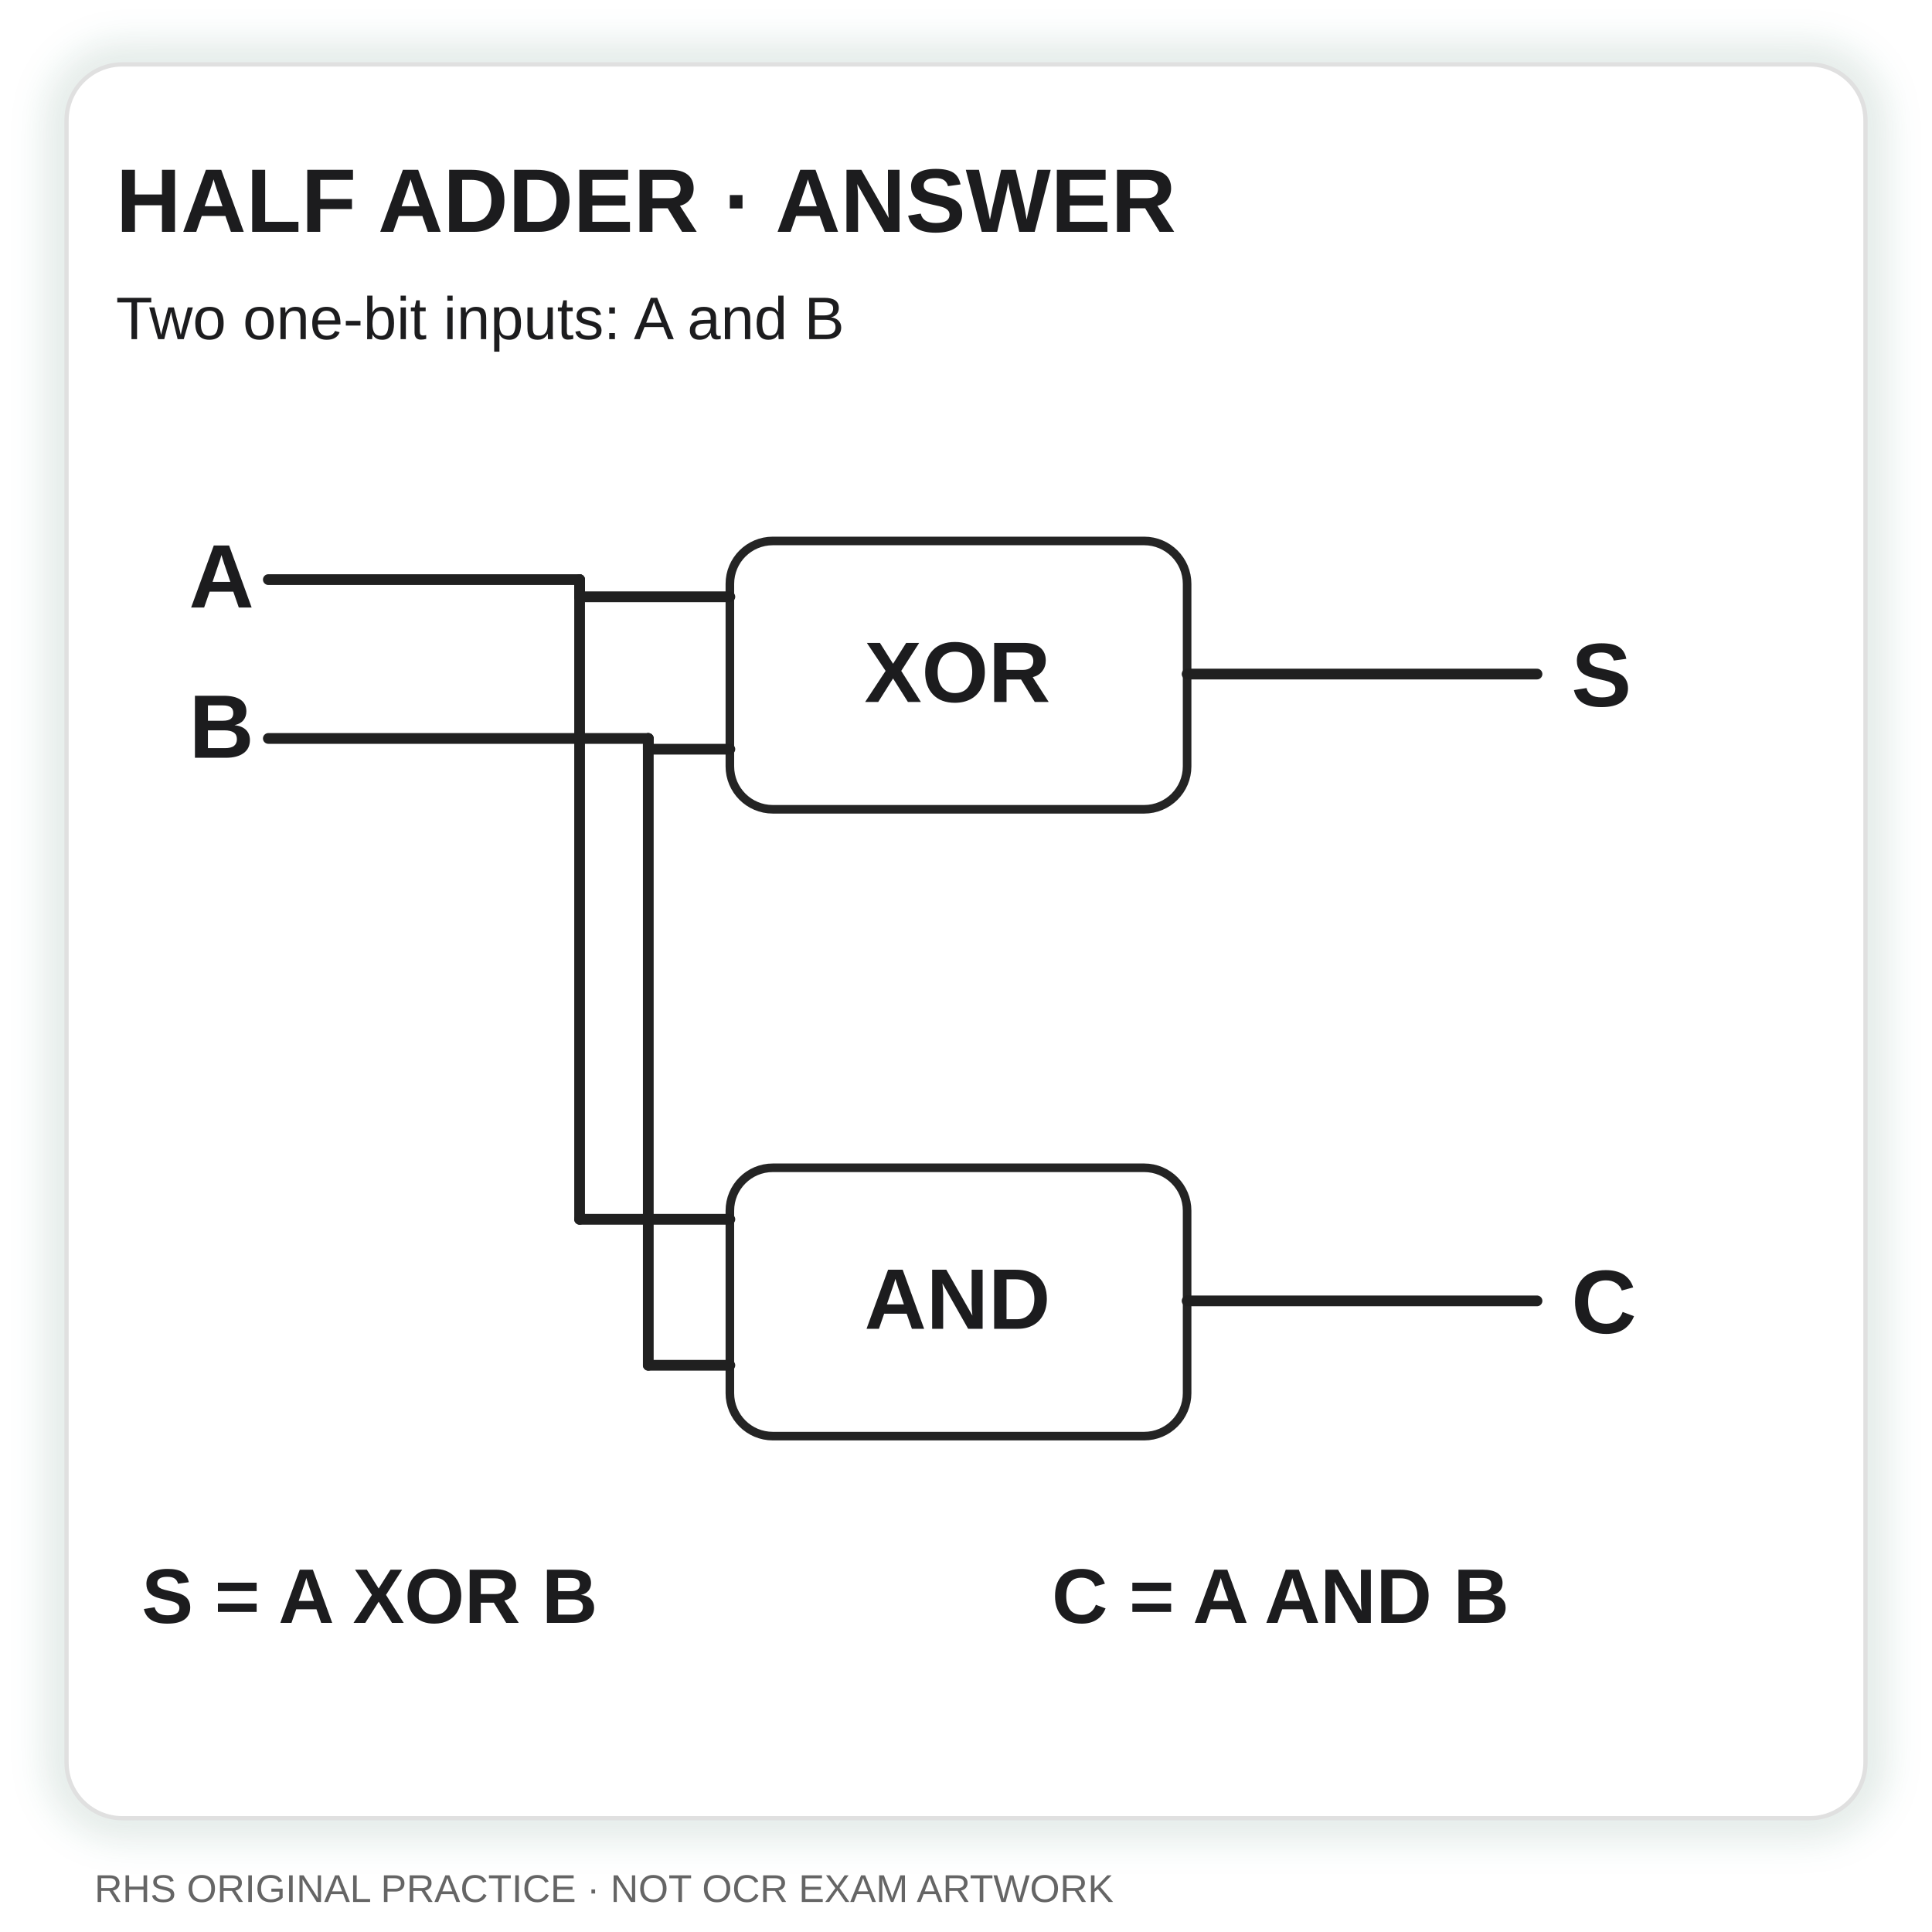
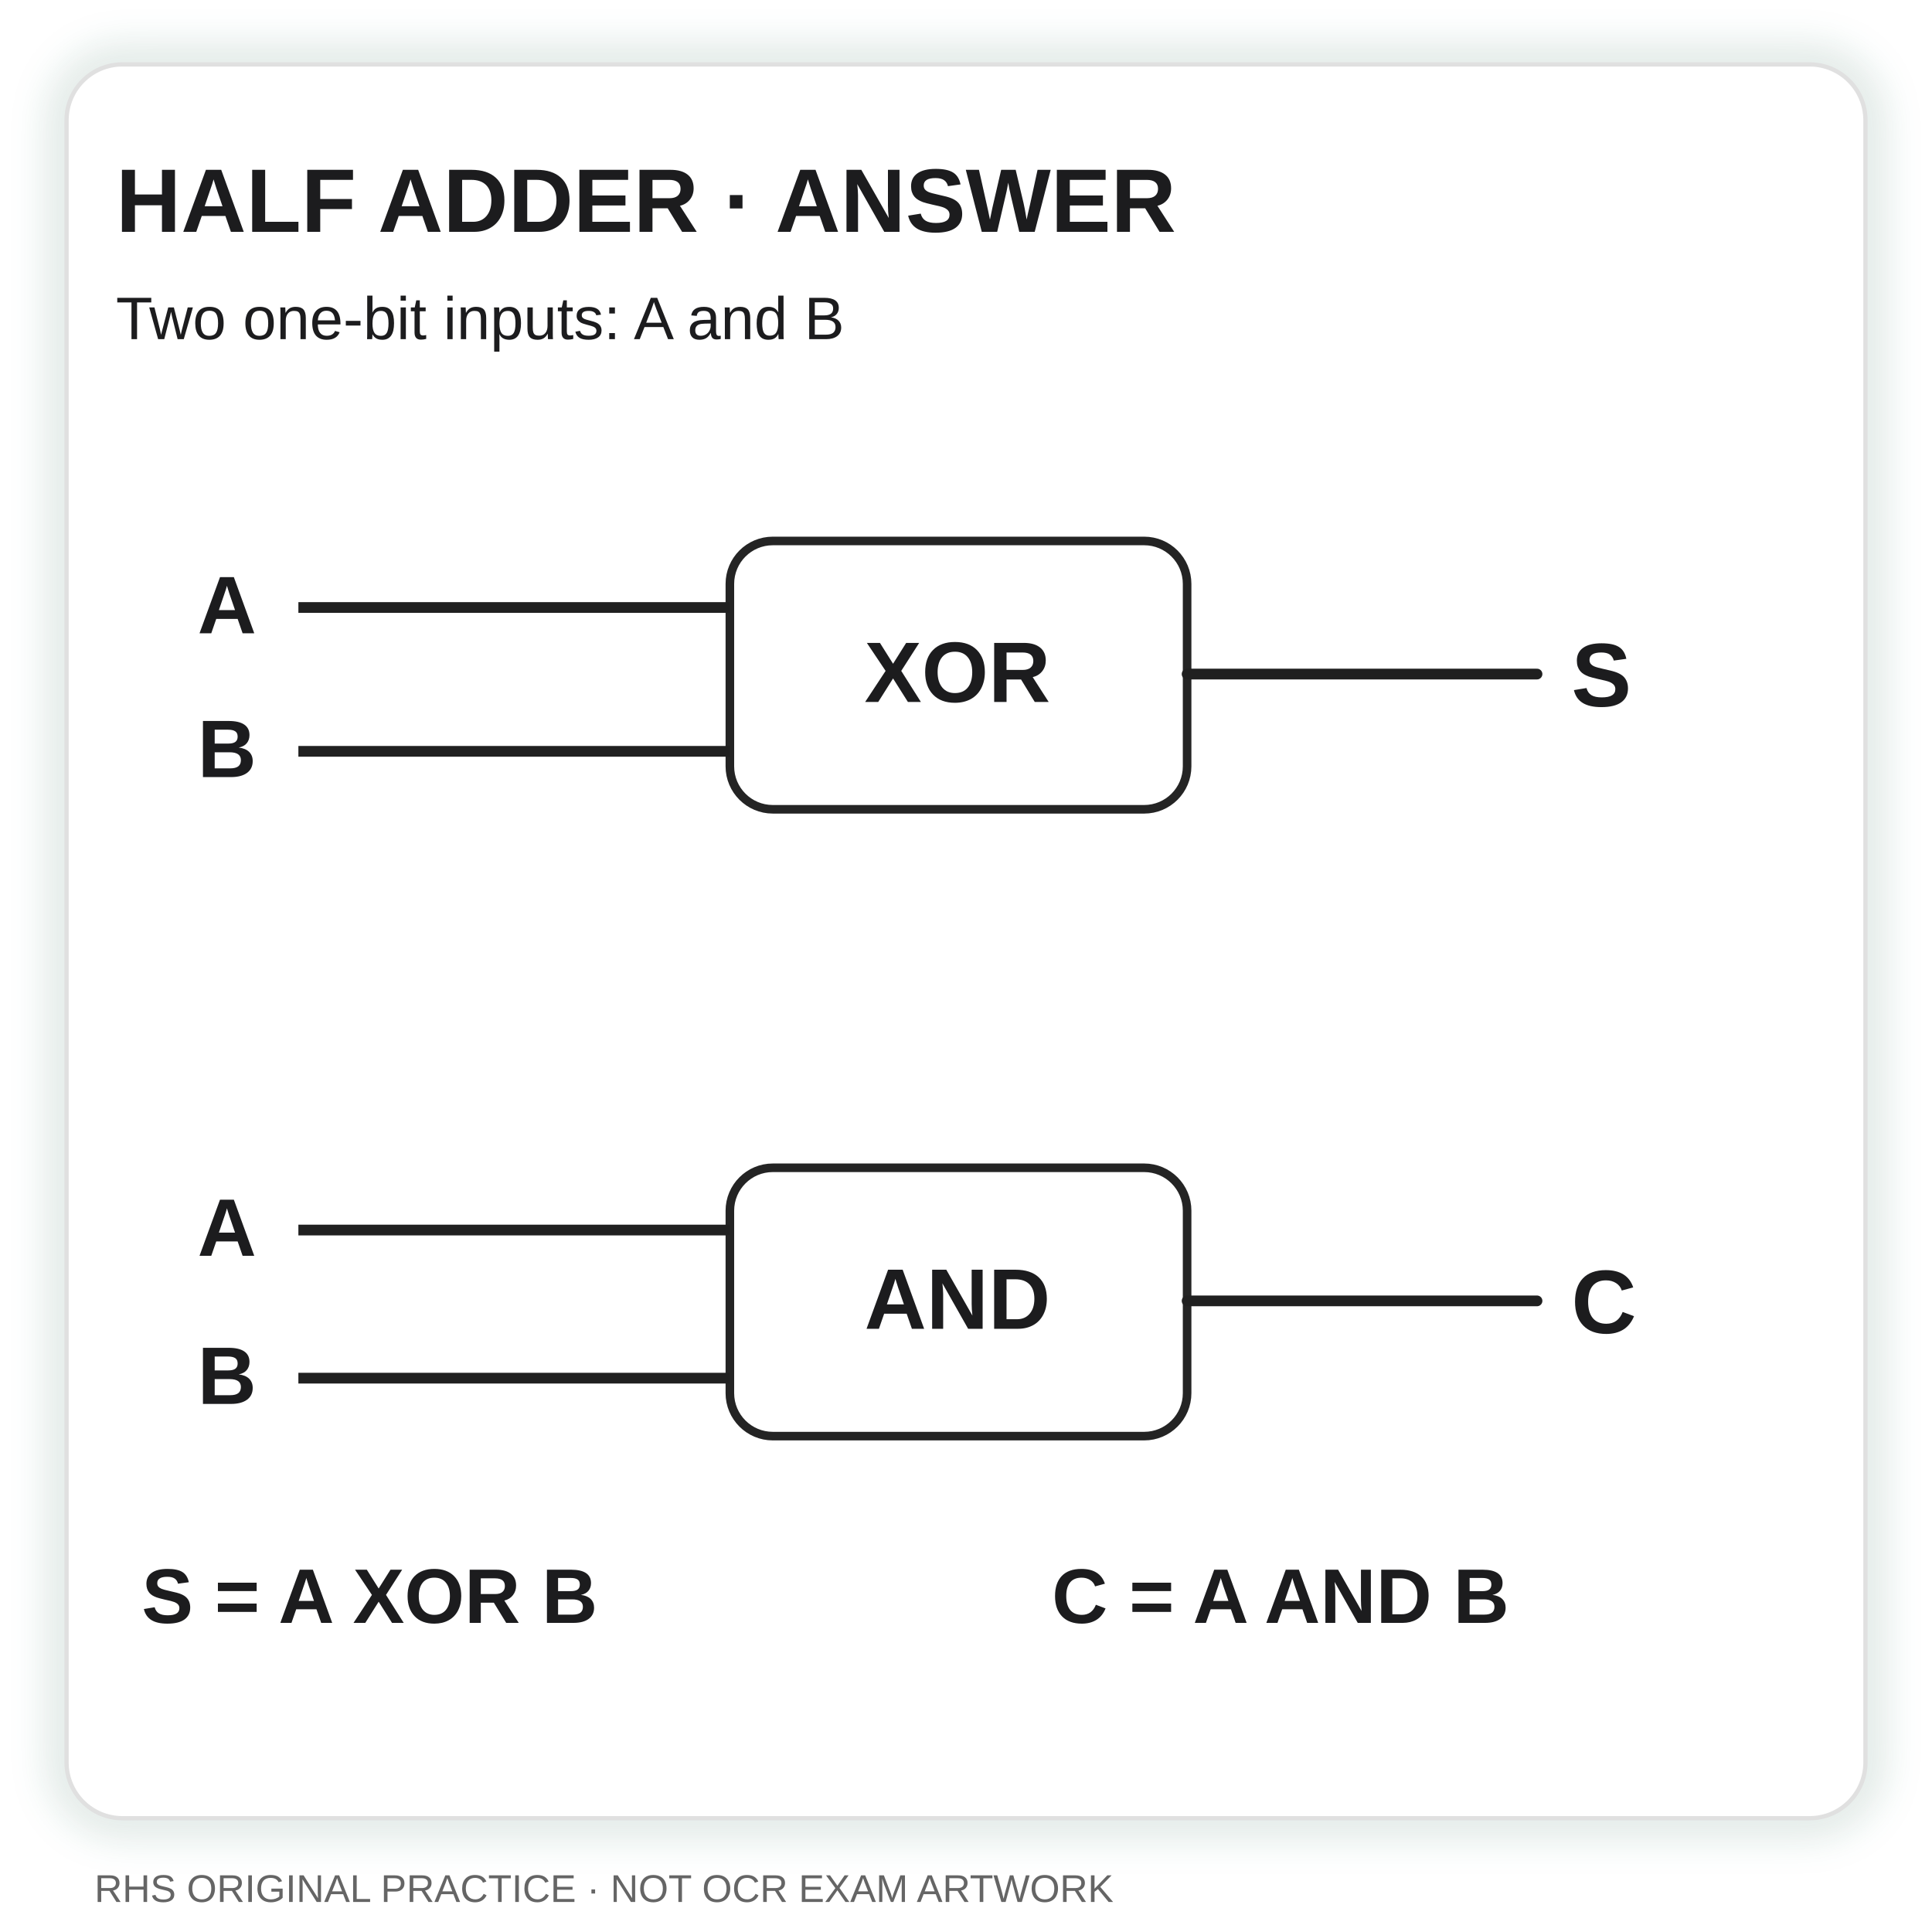
<svg xmlns="http://www.w3.org/2000/svg" viewBox="0 0 900 900" role="img" aria-labelledby="title desc">
  <defs>
    <filter id="glow" x="-80%" y="-80%" width="260%" height="260%">
      <feGaussianBlur stdDeviation="9" />
    </filter>
  </defs>
  <rect width="900" height="900" fill="#fff" />
  <rect x="31" y="30" width="838" height="817" rx="26" fill="none" stroke="#195b42" stroke-width="16" opacity=".16" filter="url(#glow)" />
  <rect x="31" y="30" width="838" height="817" rx="26" fill="#fff" stroke="#e0e0e0" stroke-width="2" />
  <g font-family="Arial,Helvetica,sans-serif">
    <text x="54" y="108" font-size="42" font-weight="750" text-anchor="start" fill="#1c1c1e" font-family="Arial,Helvetica,sans-serif">HALF ADDER · ANSWER</text>
    <text x="54" y="158" font-size="28" font-weight="500" text-anchor="start" fill="#1c1c1e" font-family="Arial,Helvetica,sans-serif">Two one-bit inputs: A and B</text>
    <rect x="340" y="252" width="213" height="125" rx="20" fill="#fff" stroke="#242424" stroke-width="4" />
    <text x="446" y="327" font-size="40" font-weight="750" text-anchor="middle" fill="#1c1c1e" font-family="Arial,Helvetica,sans-serif">XOR</text>
    <rect x="340" y="544" width="213" height="125" rx="20" fill="#fff" stroke="#242424" stroke-width="4" />
    <text x="446" y="619" font-size="40" font-weight="750" text-anchor="middle" fill="#1c1c1e" font-family="Arial,Helvetica,sans-serif">AND</text>
-     <text x="88" y="283" font-size="42" font-weight="750" text-anchor="start" fill="#1c1c1e" font-family="Arial,Helvetica,sans-serif">A</text>
-     <text x="88" y="353" font-size="42" font-weight="750" text-anchor="start" fill="#1c1c1e" font-family="Arial,Helvetica,sans-serif">B</text>
-     <path d="M125 270 L270 270" stroke="#202020" stroke-width="5" stroke-linecap="round" fill="none" />
-     <path d="M270 270 L270 278" stroke="#202020" stroke-width="5" stroke-linecap="round" fill="none" />
-     <path d="M270 278 L340 278" stroke="#202020" stroke-width="5" stroke-linecap="round" fill="none" />
-     <path d="M125 344 L302 344" stroke="#202020" stroke-width="5" stroke-linecap="round" fill="none" />
-     <path d="M302 344 L302 349" stroke="#202020" stroke-width="5" stroke-linecap="round" fill="none" />
-     <path d="M302 349 L340 349" stroke="#202020" stroke-width="5" stroke-linecap="round" fill="none" />
-     <path d="M270 270 L270 568" stroke="#202020" stroke-width="5" stroke-linecap="round" fill="none" />
-     <path d="M270 568 L340 568" stroke="#202020" stroke-width="5" stroke-linecap="round" fill="none" />
-     <path d="M302 344 L302 636" stroke="#202020" stroke-width="5" stroke-linecap="round" fill="none" />
-     <path d="M302 636 L340 636" stroke="#202020" stroke-width="5" stroke-linecap="round" fill="none" />
+     <text x="92" y="295" font-size="38" font-weight="750" fill="#1c1c1e" font-family="Arial,Helvetica,sans-serif">A</text>
+     <path d="M139 283 H340" stroke="#202020" stroke-width="5" fill="none" />
+     <text x="92" y="362" font-size="38" font-weight="750" fill="#1c1c1e" font-family="Arial,Helvetica,sans-serif">B</text>
+     <path d="M139 350 H340" stroke="#202020" stroke-width="5" fill="none" />
+     <text x="92" y="585" font-size="38" font-weight="750" fill="#1c1c1e" font-family="Arial,Helvetica,sans-serif">A</text>
+     <path d="M139 573 H340" stroke="#202020" stroke-width="5" fill="none" />
+     <text x="92" y="654" font-size="38" font-weight="750" fill="#1c1c1e" font-family="Arial,Helvetica,sans-serif">B</text>
+     <path d="M139 642 H340" stroke="#202020" stroke-width="5" fill="none" />
    <path d="M553 314 L716 314" stroke="#202020" stroke-width="5" stroke-linecap="round" fill="none" />
    <text x="732" y="329" font-size="42" font-weight="750" text-anchor="start" fill="#1c1c1e" font-family="Arial,Helvetica,sans-serif">S</text>
    <path d="M553 606 L716 606" stroke="#202020" stroke-width="5" stroke-linecap="round" fill="none" />
    <text x="732" y="621" font-size="42" font-weight="750" text-anchor="start" fill="#1c1c1e" font-family="Arial,Helvetica,sans-serif">C</text>
    <text x="66" y="756" font-size="36" font-weight="750" text-anchor="start" fill="#1c1c1e" font-family="Arial,Helvetica,sans-serif">S = A XOR B</text>
    <text x="490" y="756" font-size="36" font-weight="750" text-anchor="start" fill="#1c1c1e" font-family="Arial,Helvetica,sans-serif">C = A AND B</text>
  </g>
  <text x="44" y="886" font-size="18" fill="#656565" font-family="Arial,sans-serif">RHS ORIGINAL PRACTICE · NOT OCR EXAM ARTWORK</text>
</svg>
